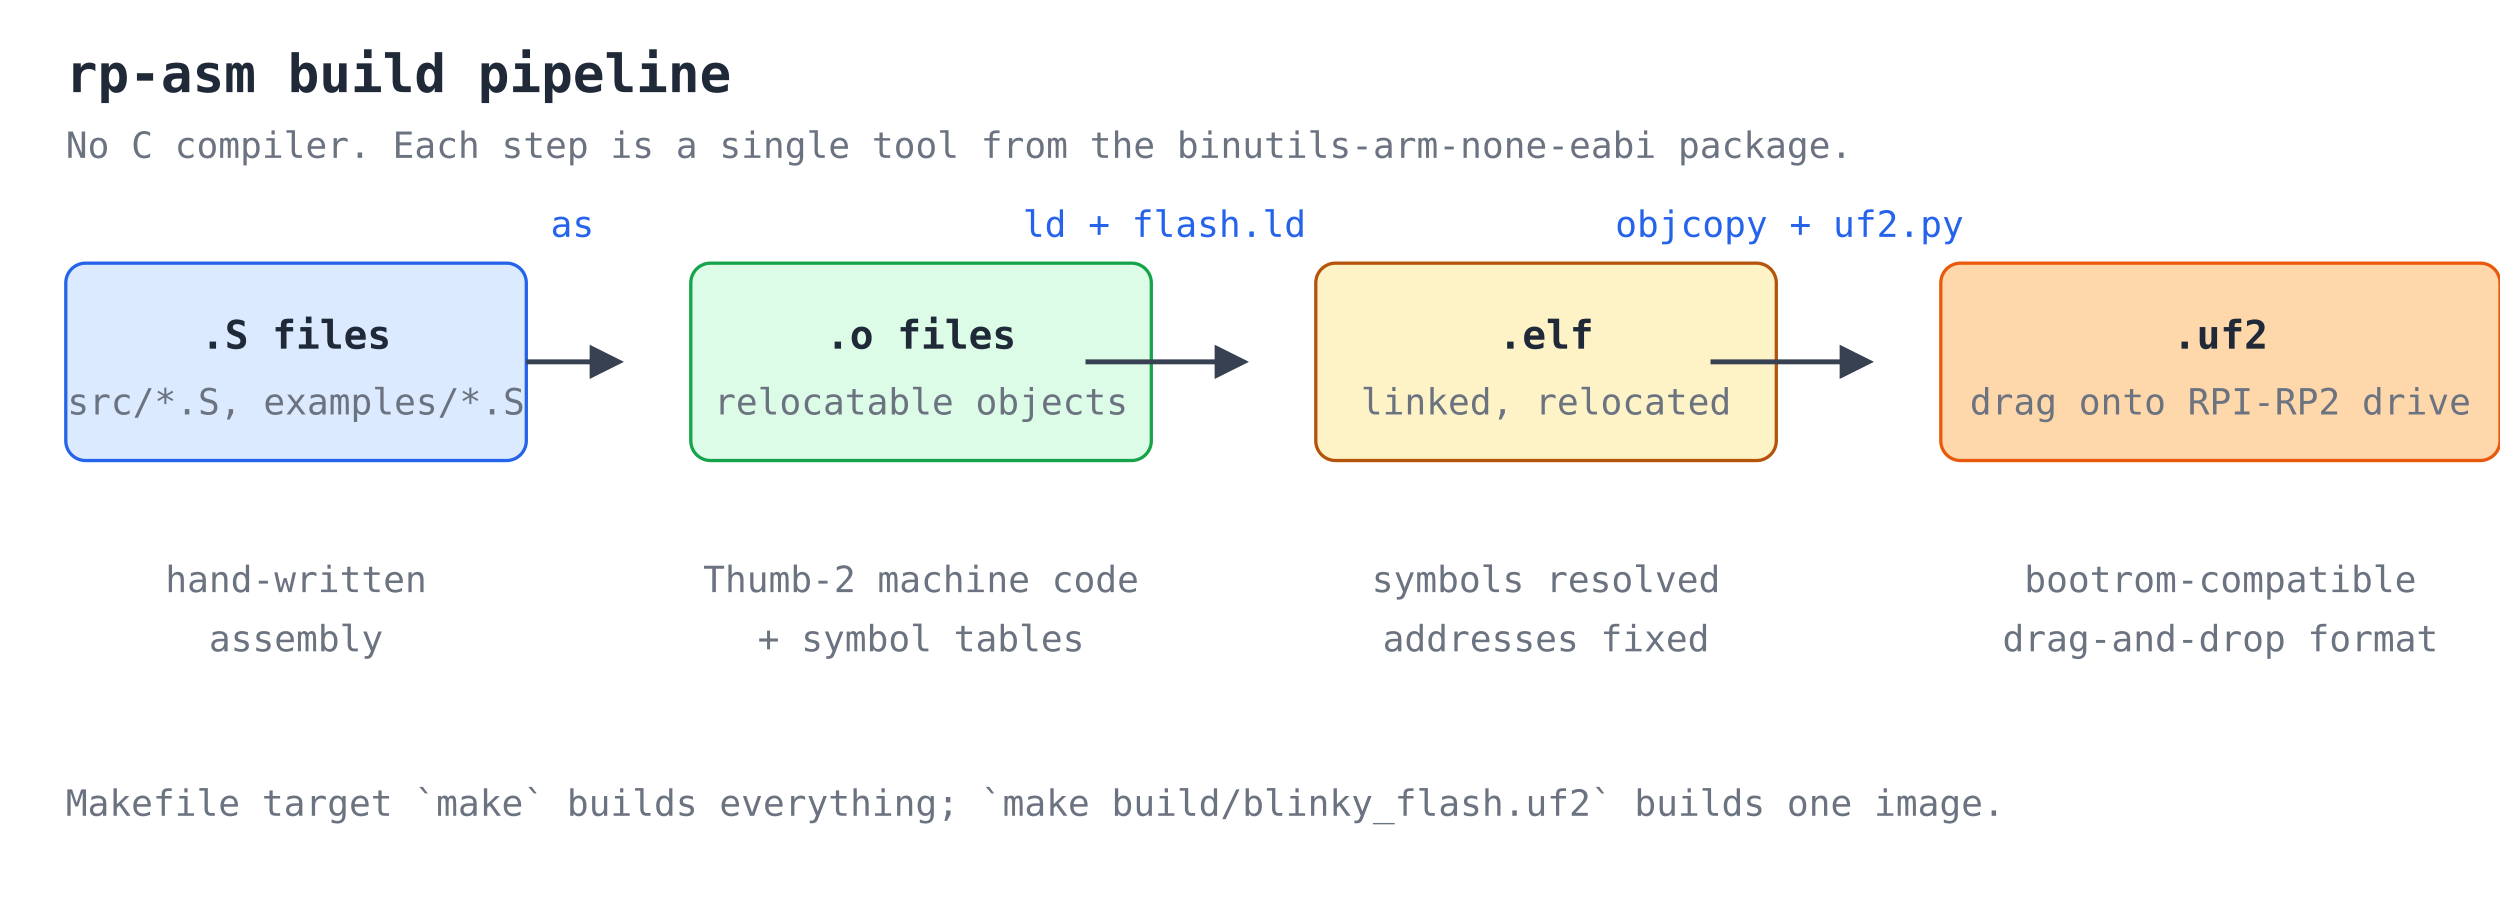
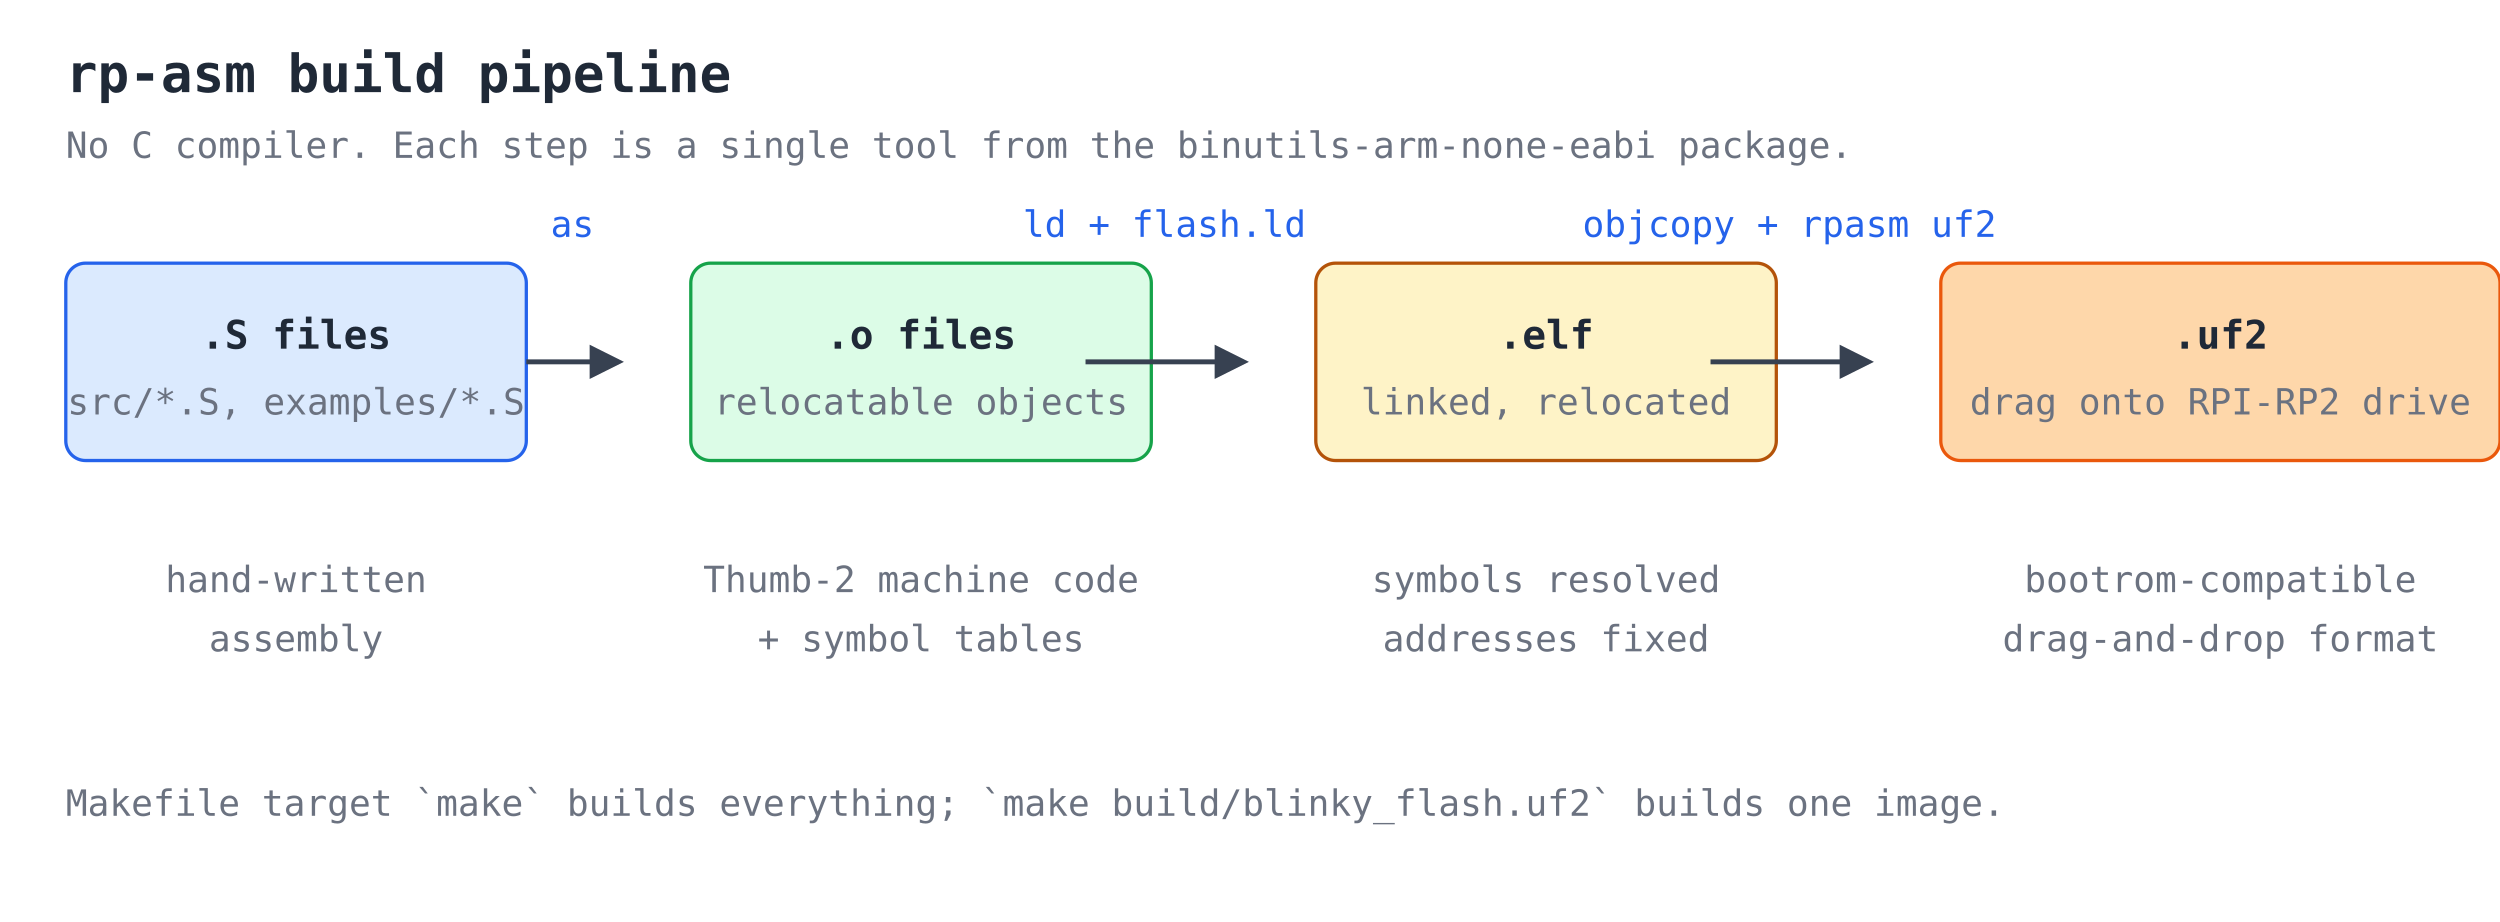
<svg xmlns="http://www.w3.org/2000/svg" viewBox="0 0 760 280" font-family="ui-monospace, Menlo, Monaco, monospace" font-size="12">
  <style>
    /* Light theme defaults: text falls back to near-black. */
    text { fill: #1f2937; }

.title { font-size: 16px; font-weight: bold; }
    .note  { font-size: 11px; fill: #6b7280; }
    .src   { fill: #dbeafe; stroke: #2563eb; }
    .obj   { fill: #dcfce7; stroke: #16a34a; }
    .elf   { fill: #fef3c7; stroke: #b45309; }
    .uf2   { fill: #fed7aa; stroke: #ea580c; }
    .step  { font-size: 11px; fill: #2563eb; }
    .arrow { stroke: #374151; stroke-width: 1.5; fill: none; }
    .label { font-weight: bold; }

    @media (prefers-color-scheme: dark) {
      text { fill: #e5e7eb; }
      .note { fill: #9ca3af; }
      .src { fill: #1e3a8a; }
      .obj { fill: #14532d; }
      .elf { fill: #78350f; }
      .uf2 { fill: #7c2d12; }
    }
  </style>
  <text x="20" y="28" class="title">rp-asm build pipeline</text>
  <text x="20" y="48" class="note">No C compiler. Each step is a single tool from the binutils-arm-none-eabi package.</text>
  <g transform="translate(20,80)">
    <rect x="0" y="0" width="140" height="60" class="src" rx="6" />
    <text x="70" y="26" text-anchor="middle" class="label">.S files</text>
    <text x="70" y="46" text-anchor="middle" class="note">src/*.S, examples/*.S</text>
    <rect x="190" y="0" width="140" height="60" class="obj" rx="6" />
    <text x="260" y="26" text-anchor="middle" class="label">.o files</text>
    <text x="260" y="46" text-anchor="middle" class="note">relocatable objects</text>
    <rect x="380" y="0" width="140" height="60" class="elf" rx="6" />
    <text x="450" y="26" text-anchor="middle" class="label">.elf</text>
    <text x="450" y="46" text-anchor="middle" class="note">linked, relocated</text>
    <rect x="570" y="0" width="170" height="60" class="uf2" rx="6" />
    <text x="655" y="26" text-anchor="middle" class="label">.uf2</text>
    <text x="655" y="46" text-anchor="middle" class="note">drag onto RPI-RP2 drive</text>
  </g>
  <g class="arrow">
    <path d="M160,110 L188,110" />
    <path d="M330,110 L378,110" />
    <path d="M520,110 L568,110" />
    <polygon points="188,110 180,106 180,114" fill="#374151" />
    <polygon points="378,110 370,106 370,114" fill="#374151" />
    <polygon points="568,110 560,106 560,114" fill="#374151" />
  </g>
  <text x="174" y="72" text-anchor="middle" class="step">as</text>
  <text x="354" y="72" text-anchor="middle" class="step">ld + flash.ld</text>
-   <text x="544" y="72" text-anchor="middle" class="step">objcopy + uf2.py</text>
+   <text x="544" y="72" text-anchor="middle" class="step">objcopy + rpasm uf2</text>
  <g transform="translate(20,180)">
    <text x="70" y="0" text-anchor="middle" class="note">hand-written</text>
    <text x="260" y="0" text-anchor="middle" class="note">Thumb-2 machine code</text>
    <text x="450" y="0" text-anchor="middle" class="note">symbols resolved</text>
    <text x="655" y="0" text-anchor="middle" class="note">bootrom-compatible</text>
    <text x="70" y="18" text-anchor="middle" class="note">assembly</text>
    <text x="260" y="18" text-anchor="middle" class="note">+ symbol tables</text>
    <text x="450" y="18" text-anchor="middle" class="note">addresses fixed</text>
    <text x="655" y="18" text-anchor="middle" class="note">drag-and-drop format</text>
  </g>
  <text x="20" y="248" class="note">Makefile target `make` builds everything; `make build/blinky_flash.uf2` builds one image.</text>
</svg>
